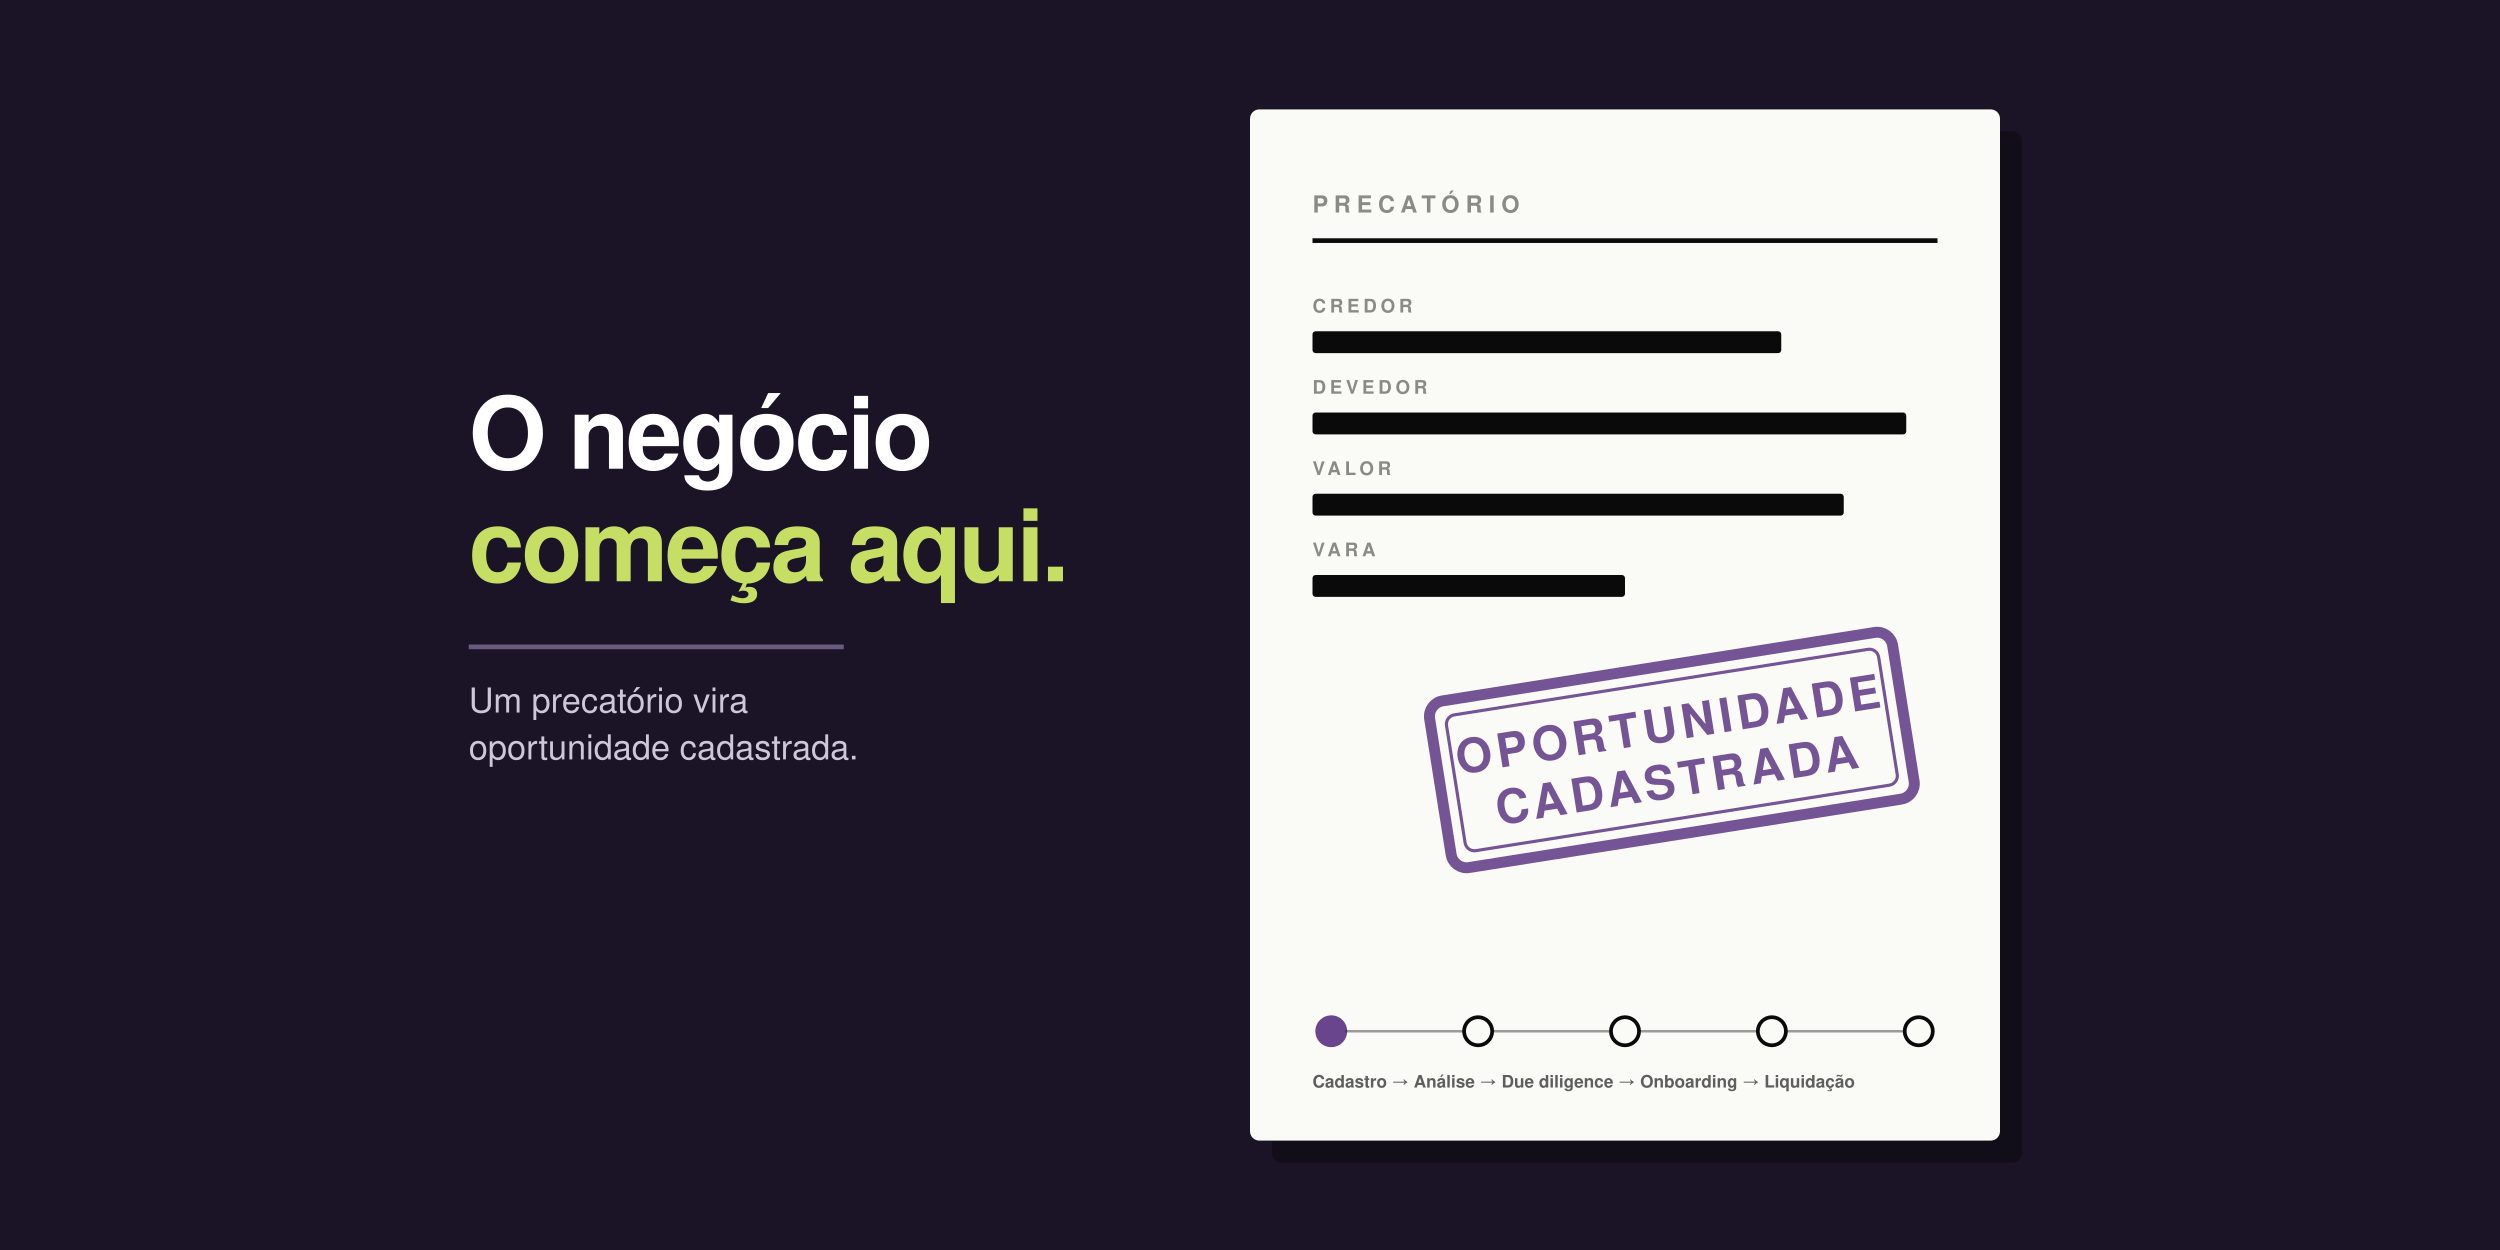
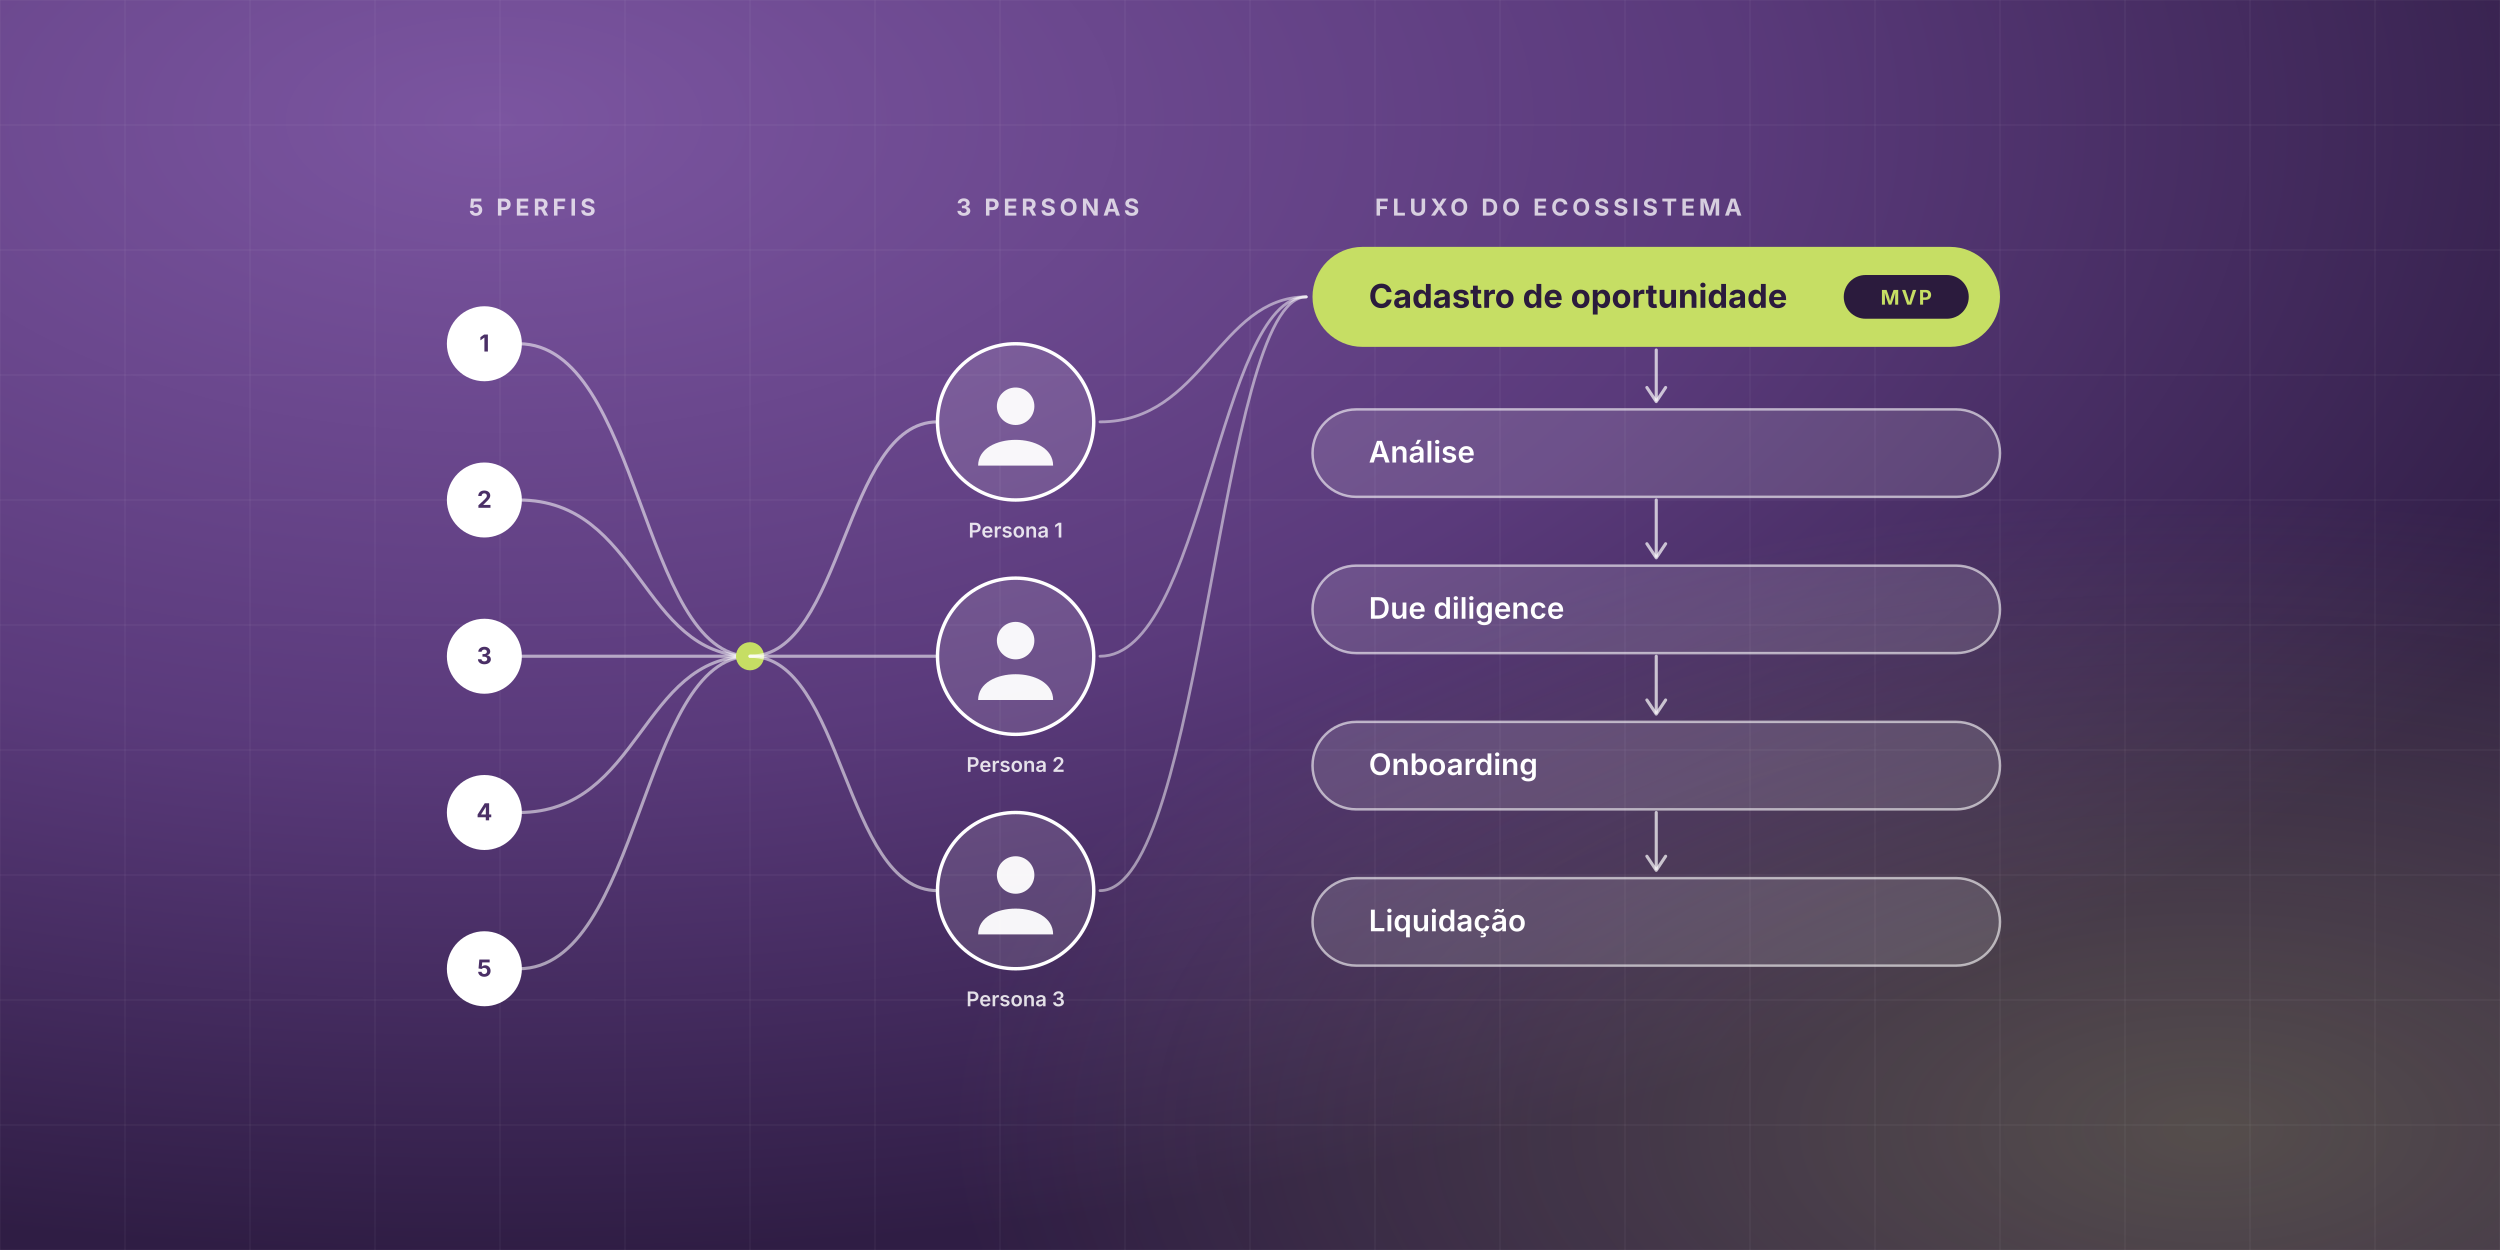
<svg xmlns="http://www.w3.org/2000/svg" viewBox="0 0 1600 800" width="1600" height="800" font-family="Inter Tight, Inter, Segoe UI, Helvetica Neue, Arial, sans-serif" role="img" aria-label="Capa do case">
  <defs>
-     <filter id="oc-bl" x="-20%" y="-50%" width="140%" height="200%">
+     <radialGradient id="o-g1" cx="20%" cy="10%" r="90%">
+       <stop offset="0" stop-color="#7B55A0" />
+       <stop offset=".55" stop-color="#5A3A7B" />
+       <stop offset="1" stop-color="#2F1D44" />
+     </radialGradient>
+     <radialGradient id="o-g2" cx="88%" cy="90%" r="50%">
+       <stop offset="0" stop-color="#C6DE64" stop-opacity=".25" />
+       <stop offset="1" stop-color="#C6DE64" stop-opacity="0" />
+     </radialGradient>
+     <marker id="o-ar" viewBox="0 0 10 10" refX="8" refY="5" markerWidth="7" markerHeight="7" orient="auto">
+       <path d="M1,1 L9,5 L1,9 Z" fill="#fff" fill-opacity=".85" />
+     </marker>
+     <filter id="o-bl" x="-20%" y="-50%" width="140%" height="200%">
      <feGaussianBlur stdDeviation="14" />
    </filter>
  </defs>
-   <rect x="0" y="0" width="1600" height="800" rx="0" fill="#1A1426" />
-   <rect x="814" y="84" width="480" height="660" rx="6" fill="#000" opacity=".35" />
-   <rect x="800" y="70" width="480" height="660" rx="6" fill="#FAFAF7" />
-   <text font-family="Helvetica Neue, Helvetica, Arial, sans-serif" x="840" y="136" font-size="15" fill="#8A8A86" font-weight="700" letter-spacing=".26em">PRECATÓRIO</text>
-   <line x1="840" y1="154" x2="1240" y2="154" stroke="#0A0A0A" stroke-width="3" />
-   <text font-family="Helvetica Neue, Helvetica, Arial, sans-serif" x="840" y="200" font-size="12" fill="#8A8A86" font-weight="700" letter-spacing=".2em">CREDOR</text>
-   <rect x="840" y="212" width="300" height="14" rx="2" fill="#0A0A0A" />
-   <text font-family="Helvetica Neue, Helvetica, Arial, sans-serif" x="840" y="252" font-size="12" fill="#8A8A86" font-weight="700" letter-spacing=".2em">DEVEDOR</text>
-   <rect x="840" y="264" width="380" height="14" rx="2" fill="#0A0A0A" />
-   <text font-family="Helvetica Neue, Helvetica, Arial, sans-serif" x="840" y="304" font-size="12" fill="#8A8A86" font-weight="700" letter-spacing=".2em">VALOR</text>
-   <rect x="840" y="316" width="340" height="14" rx="2" fill="#0A0A0A" />
-   <text font-family="Helvetica Neue, Helvetica, Arial, sans-serif" x="840" y="356" font-size="12" fill="#8A8A86" font-weight="700" letter-spacing=".2em">VARA</text>
-   <rect x="840" y="368" width="200" height="14" rx="2" fill="#0A0A0A" />
-   <g transform="translate(1070 480) rotate(-9)" opacity=".92">
-     <rect x="-150" y="-54" width="300" height="108" rx="10" fill="none" stroke="#69458D" stroke-width="7" />
-     <rect x="-140" y="-44" width="280" height="88" rx="6" fill="none" stroke="#69458D" stroke-width="2" />
-     <text font-family="Helvetica Neue, Helvetica, Arial, sans-serif" x="0" y="-6" font-size="30" fill="#69458D" font-weight="700" text-anchor="middle" letter-spacing=".1em">OPORTUNIDADE</text>
-     <text font-family="Helvetica Neue, Helvetica, Arial, sans-serif" x="0" y="30" font-size="30" fill="#69458D" font-weight="700" text-anchor="middle" letter-spacing=".1em">CADASTRADA</text>
-   </g>
-   <circle cx="852" cy="660" r="9" fill="#69458D" stroke="#69458D" stroke-width="2.4" />
-   <line x1="861" y1="660" x2="937" y2="660" stroke="#0A0A0A" stroke-width="1.6" opacity=".4" />
-   <circle cx="946" cy="660" r="9" fill="none" stroke="#0A0A0A" stroke-width="2.4" />
-   <line x1="955" y1="660" x2="1031" y2="660" stroke="#0A0A0A" stroke-width="1.6" opacity=".4" />
-   <circle cx="1040" cy="660" r="9" fill="none" stroke="#0A0A0A" stroke-width="2.4" />
-   <line x1="1049" y1="660" x2="1125" y2="660" stroke="#0A0A0A" stroke-width="1.6" opacity=".4" />
-   <circle cx="1134" cy="660" r="9" fill="none" stroke="#0A0A0A" stroke-width="2.4" />
-   <line x1="1143" y1="660" x2="1219" y2="660" stroke="#0A0A0A" stroke-width="1.6" opacity=".4" />
-   <circle cx="1228" cy="660" r="9" fill="none" stroke="#0A0A0A" stroke-width="2.4" />
-   <text font-family="Helvetica Neue, Helvetica, Arial, sans-serif" x="840" y="696" font-size="11" fill="#5E5E5E" font-weight="600">Cadastro → Análise → Due diligence → Onboarding → Liquidação</text>
-   <text font-family="Helvetica Neue, Helvetica, Arial, sans-serif" x="300" y="300" font-size="64" fill="#FFFFFF" font-weight="700" letter-spacing="-.03em">O negócio</text>
-   <text font-family="Helvetica Neue, Helvetica, Arial, sans-serif" x="300" y="372" font-size="64" fill="#C6DE64" font-weight="700" letter-spacing="-.03em">começa aqui.</text>
-   <line x1="300" y1="414" x2="540" y2="414" stroke="#6A5A80" stroke-width="3" />
-   <text font-family="Helvetica Neue, Helvetica, Arial, sans-serif" x="300" y="456" font-size="22" fill="#CFC6DB" font-weight="500">Um precatório vira</text>
-   <text font-family="Helvetica Neue, Helvetica, Arial, sans-serif" x="300" y="486" font-size="22" fill="#CFC6DB" font-weight="500">oportunidade cadastrada.</text>
+   <rect x="0" y="0" width="1600" height="800" rx="0" fill="url(#o-g1)" />
+   <rect x="0" y="0" width="1600" height="800" rx="0" fill="url(#o-g2)" />
+   <line x1="0" y1="0" x2="0" y2="800" stroke="#fff" stroke-width="1" opacity=".04" />
+   <line x1="80" y1="0" x2="80" y2="800" stroke="#fff" stroke-width="1" opacity=".04" />
+   <line x1="160" y1="0" x2="160" y2="800" stroke="#fff" stroke-width="1" opacity=".04" />
+   <line x1="240" y1="0" x2="240" y2="800" stroke="#fff" stroke-width="1" opacity=".04" />
+   <line x1="320" y1="0" x2="320" y2="800" stroke="#fff" stroke-width="1" opacity=".04" />
+   <line x1="400" y1="0" x2="400" y2="800" stroke="#fff" stroke-width="1" opacity=".04" />
+   <line x1="480" y1="0" x2="480" y2="800" stroke="#fff" stroke-width="1" opacity=".04" />
+   <line x1="560" y1="0" x2="560" y2="800" stroke="#fff" stroke-width="1" opacity=".04" />
+   <line x1="640" y1="0" x2="640" y2="800" stroke="#fff" stroke-width="1" opacity=".04" />
+   <line x1="720" y1="0" x2="720" y2="800" stroke="#fff" stroke-width="1" opacity=".04" />
+   <line x1="800" y1="0" x2="800" y2="800" stroke="#fff" stroke-width="1" opacity=".04" />
+   <line x1="880" y1="0" x2="880" y2="800" stroke="#fff" stroke-width="1" opacity=".04" />
+   <line x1="960" y1="0" x2="960" y2="800" stroke="#fff" stroke-width="1" opacity=".04" />
+   <line x1="1040" y1="0" x2="1040" y2="800" stroke="#fff" stroke-width="1" opacity=".04" />
+   <line x1="1120" y1="0" x2="1120" y2="800" stroke="#fff" stroke-width="1" opacity=".04" />
+   <line x1="1200" y1="0" x2="1200" y2="800" stroke="#fff" stroke-width="1" opacity=".04" />
+   <line x1="1280" y1="0" x2="1280" y2="800" stroke="#fff" stroke-width="1" opacity=".04" />
+   <line x1="1360" y1="0" x2="1360" y2="800" stroke="#fff" stroke-width="1" opacity=".04" />
+   <line x1="1440" y1="0" x2="1440" y2="800" stroke="#fff" stroke-width="1" opacity=".04" />
+   <line x1="1520" y1="0" x2="1520" y2="800" stroke="#fff" stroke-width="1" opacity=".04" />
+   <line x1="1600" y1="0" x2="1600" y2="800" stroke="#fff" stroke-width="1" opacity=".04" />
+   <line x1="0" y1="0" x2="1600" y2="0" stroke="#fff" stroke-width="1" opacity=".04" />
+   <line x1="0" y1="80" x2="1600" y2="80" stroke="#fff" stroke-width="1" opacity=".04" />
+   <line x1="0" y1="160" x2="1600" y2="160" stroke="#fff" stroke-width="1" opacity=".04" />
+   <line x1="0" y1="240" x2="1600" y2="240" stroke="#fff" stroke-width="1" opacity=".04" />
+   <line x1="0" y1="320" x2="1600" y2="320" stroke="#fff" stroke-width="1" opacity=".04" />
+   <line x1="0" y1="400" x2="1600" y2="400" stroke="#fff" stroke-width="1" opacity=".04" />
+   <line x1="0" y1="480" x2="1600" y2="480" stroke="#fff" stroke-width="1" opacity=".04" />
+   <line x1="0" y1="560" x2="1600" y2="560" stroke="#fff" stroke-width="1" opacity=".04" />
+   <line x1="0" y1="640" x2="1600" y2="640" stroke="#fff" stroke-width="1" opacity=".04" />
+   <line x1="0" y1="720" x2="1600" y2="720" stroke="#fff" stroke-width="1" opacity=".04" />
+   <line x1="0" y1="800" x2="1600" y2="800" stroke="#fff" stroke-width="1" opacity=".04" />
+   <text x="300" y="138" font-size="15" fill="#FFFFFF" font-weight="700" opacity=".75" letter-spacing=".16em">5 PERFIS</text>
+   <text x="612" y="138" font-size="15" fill="#FFFFFF" font-weight="700" opacity=".75" letter-spacing=".16em">3 PERSONAS</text>
+   <text x="880" y="138" font-size="15" fill="#FFFFFF" font-weight="700" opacity=".75" letter-spacing=".16em">FLUXO DO ECOSSISTEMA</text>
+   <path d="M332,220 C410,220 410,420 480,420" fill="none" stroke="#FFFFFF" stroke-width="2" stroke-linecap="round" stroke-linejoin="round" opacity=".55" />
+   <path d="M332,320 C410,320 410,420 480,420" fill="none" stroke="#FFFFFF" stroke-width="2" stroke-linecap="round" stroke-linejoin="round" opacity=".55" />
+   <path d="M332,420 C410,420 410,420 480,420" fill="none" stroke="#FFFFFF" stroke-width="2" stroke-linecap="round" stroke-linejoin="round" opacity=".55" />
+   <path d="M332,520 C410,520 410,420 480,420" fill="none" stroke="#FFFFFF" stroke-width="2" stroke-linecap="round" stroke-linejoin="round" opacity=".55" />
+   <path d="M332,620 C410,620 410,420 480,420" fill="none" stroke="#FFFFFF" stroke-width="2" stroke-linecap="round" stroke-linejoin="round" opacity=".55" />
+   <circle cx="310" cy="220" r="24" fill="#FFFFFF" />
+   <text x="310" y="225" font-size="15" fill="#4A2F66" font-weight="700" text-anchor="middle">1</text>
+   <circle cx="310" cy="320" r="24" fill="#FFFFFF" />
+   <text x="310" y="325" font-size="15" fill="#4A2F66" font-weight="700" text-anchor="middle">2</text>
+   <circle cx="310" cy="420" r="24" fill="#FFFFFF" />
+   <text x="310" y="425" font-size="15" fill="#4A2F66" font-weight="700" text-anchor="middle">3</text>
+   <circle cx="310" cy="520" r="24" fill="#FFFFFF" />
+   <text x="310" y="525" font-size="15" fill="#4A2F66" font-weight="700" text-anchor="middle">4</text>
+   <circle cx="310" cy="620" r="24" fill="#FFFFFF" />
+   <text x="310" y="625" font-size="15" fill="#4A2F66" font-weight="700" text-anchor="middle">5</text>
+   <circle cx="480" cy="420" r="9" fill="#C6DE64" />
+   <path d="M480,420 C540,420 540,270 600,270" fill="none" stroke="#FFFFFF" stroke-width="2" stroke-linecap="round" stroke-linejoin="round" opacity=".55" />
+   <path d="M480,420 C540,420 540,420 600,420" fill="none" stroke="#FFFFFF" stroke-width="2" stroke-linecap="round" stroke-linejoin="round" opacity=".55" />
+   <path d="M480,420 C540,420 540,570 600,570" fill="none" stroke="#FFFFFF" stroke-width="2" stroke-linecap="round" stroke-linejoin="round" opacity=".55" />
+   <circle cx="650" cy="270" r="50" fill="#fff" opacity=".12" />
+   <circle cx="650" cy="270" r="50" fill="none" stroke="#FFFFFF" stroke-width="2.2" />
+   <circle cx="650" cy="246" r="0" fill="none" />
+   <circle cx="650" cy="260" r="12" fill="#FFFFFF" opacity=".95" />
+   <path d="M626,298 C626,276 674,276 674,298 Z" fill="#FFFFFF" opacity=".95" />
+   <text x="650" y="344" font-size="13" fill="#FFFFFF" font-weight="600" text-anchor="middle" opacity=".85">Persona 1</text>
+   <circle cx="650" cy="420" r="50" fill="#fff" opacity=".12" />
+   <circle cx="650" cy="420" r="50" fill="none" stroke="#FFFFFF" stroke-width="2.2" />
+   <circle cx="650" cy="396" r="0" fill="none" />
+   <circle cx="650" cy="410" r="12" fill="#FFFFFF" opacity=".95" />
+   <path d="M626,448 C626,426 674,426 674,448 Z" fill="#FFFFFF" opacity=".95" />
+   <text x="650" y="494" font-size="13" fill="#FFFFFF" font-weight="600" text-anchor="middle" opacity=".85">Persona 2</text>
+   <circle cx="650" cy="570" r="50" fill="#fff" opacity=".12" />
+   <circle cx="650" cy="570" r="50" fill="none" stroke="#FFFFFF" stroke-width="2.2" />
+   <circle cx="650" cy="546" r="0" fill="none" />
+   <circle cx="650" cy="560" r="12" fill="#FFFFFF" opacity=".95" />
+   <path d="M626,598 C626,576 674,576 674,598 Z" fill="#FFFFFF" opacity=".95" />
+   <text x="650" y="644" font-size="13" fill="#FFFFFF" font-weight="600" text-anchor="middle" opacity=".85">Persona 3</text>
+   <path d="M704,270 C770,270 780,190 836,190" fill="none" stroke="#FFFFFF" stroke-width="1.8" stroke-linecap="round" stroke-linejoin="round" opacity=".5" />
+   <path d="M704,420 C770,420 780,190 836,190" fill="none" stroke="#FFFFFF" stroke-width="1.8" stroke-linecap="round" stroke-linejoin="round" opacity=".5" />
+   <path d="M704,570 C770,570 780,190 836,190" fill="none" stroke="#FFFFFF" stroke-width="1.8" stroke-linecap="round" stroke-linejoin="round" opacity=".5" />
+   <g marker-end="url(#o-ar)" />
+   <rect x="840" y="158" width="440" height="64" rx="32" fill="#C6DE64" />
+   <text x="876" y="197" font-size="21" fill="#2B1B3D" font-weight="700">Cadastro de oportunidade</text>
+   <rect x="1180" y="176" width="80" height="28" rx="14" fill="#2B1B3D" />
+   <text x="1220" y="195" font-size="13" fill="#C6DE64" font-weight="700" text-anchor="middle" letter-spacing=".1em">MVP</text>
+   <path d="M1060,224 L1060,256" fill="none" stroke="#FFFFFF" stroke-width="2" stroke-linecap="round" stroke-linejoin="round" opacity=".7" />
+   <path d="M1054,248 L1060,257 L1066,248" fill="none" stroke="#FFFFFF" stroke-width="2" stroke-linecap="round" stroke-linejoin="round" opacity=".7" />
+   <rect x="840" y="262" width="440" height="56" rx="28" fill="#fff" opacity=".12" />
+   <rect x="840" y="262" width="440" height="56" rx="28" fill="none" stroke="#FFFFFF" stroke-width="1.6" opacity=".6" />
+   <text x="876" y="296" font-size="19" fill="#FFFFFF" font-weight="600">Análise</text>
+   <path d="M1060,320 L1060,356" fill="none" stroke="#FFFFFF" stroke-width="2" stroke-linecap="round" stroke-linejoin="round" opacity=".7" />
+   <path d="M1054,348 L1060,357 L1066,348" fill="none" stroke="#FFFFFF" stroke-width="2" stroke-linecap="round" stroke-linejoin="round" opacity=".7" />
+   <rect x="840" y="362" width="440" height="56" rx="28" fill="#fff" opacity=".12" />
+   <rect x="840" y="362" width="440" height="56" rx="28" fill="none" stroke="#FFFFFF" stroke-width="1.6" opacity=".6" />
+   <text x="876" y="396" font-size="19" fill="#FFFFFF" font-weight="600">Due diligence</text>
+   <path d="M1060,420 L1060,456" fill="none" stroke="#FFFFFF" stroke-width="2" stroke-linecap="round" stroke-linejoin="round" opacity=".7" />
+   <path d="M1054,448 L1060,457 L1066,448" fill="none" stroke="#FFFFFF" stroke-width="2" stroke-linecap="round" stroke-linejoin="round" opacity=".7" />
+   <rect x="840" y="462" width="440" height="56" rx="28" fill="#fff" opacity=".12" />
+   <rect x="840" y="462" width="440" height="56" rx="28" fill="none" stroke="#FFFFFF" stroke-width="1.6" opacity=".6" />
+   <text x="876" y="496" font-size="19" fill="#FFFFFF" font-weight="600">Onboarding</text>
+   <path d="M1060,520 L1060,556" fill="none" stroke="#FFFFFF" stroke-width="2" stroke-linecap="round" stroke-linejoin="round" opacity=".7" />
+   <path d="M1054,548 L1060,557 L1066,548" fill="none" stroke="#FFFFFF" stroke-width="2" stroke-linecap="round" stroke-linejoin="round" opacity=".7" />
+   <rect x="840" y="562" width="440" height="56" rx="28" fill="#fff" opacity=".12" />
+   <rect x="840" y="562" width="440" height="56" rx="28" fill="none" stroke="#FFFFFF" stroke-width="1.6" opacity=".6" />
+   <text x="876" y="596" font-size="19" fill="#FFFFFF" font-weight="600">Liquidação</text>
</svg>
